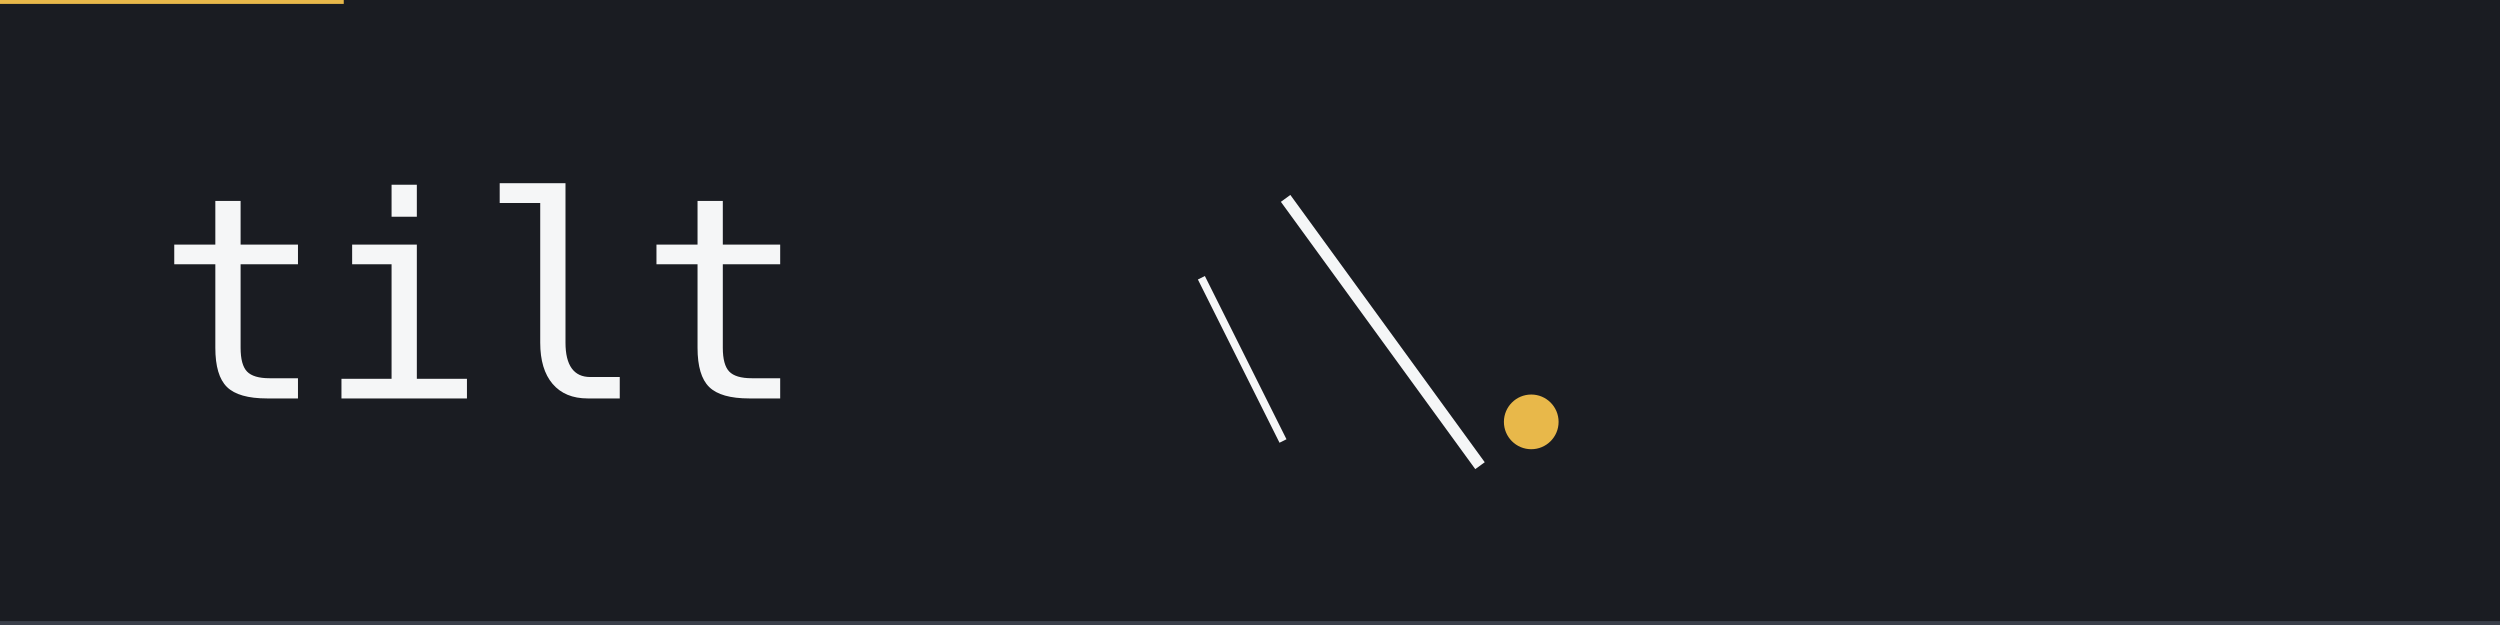
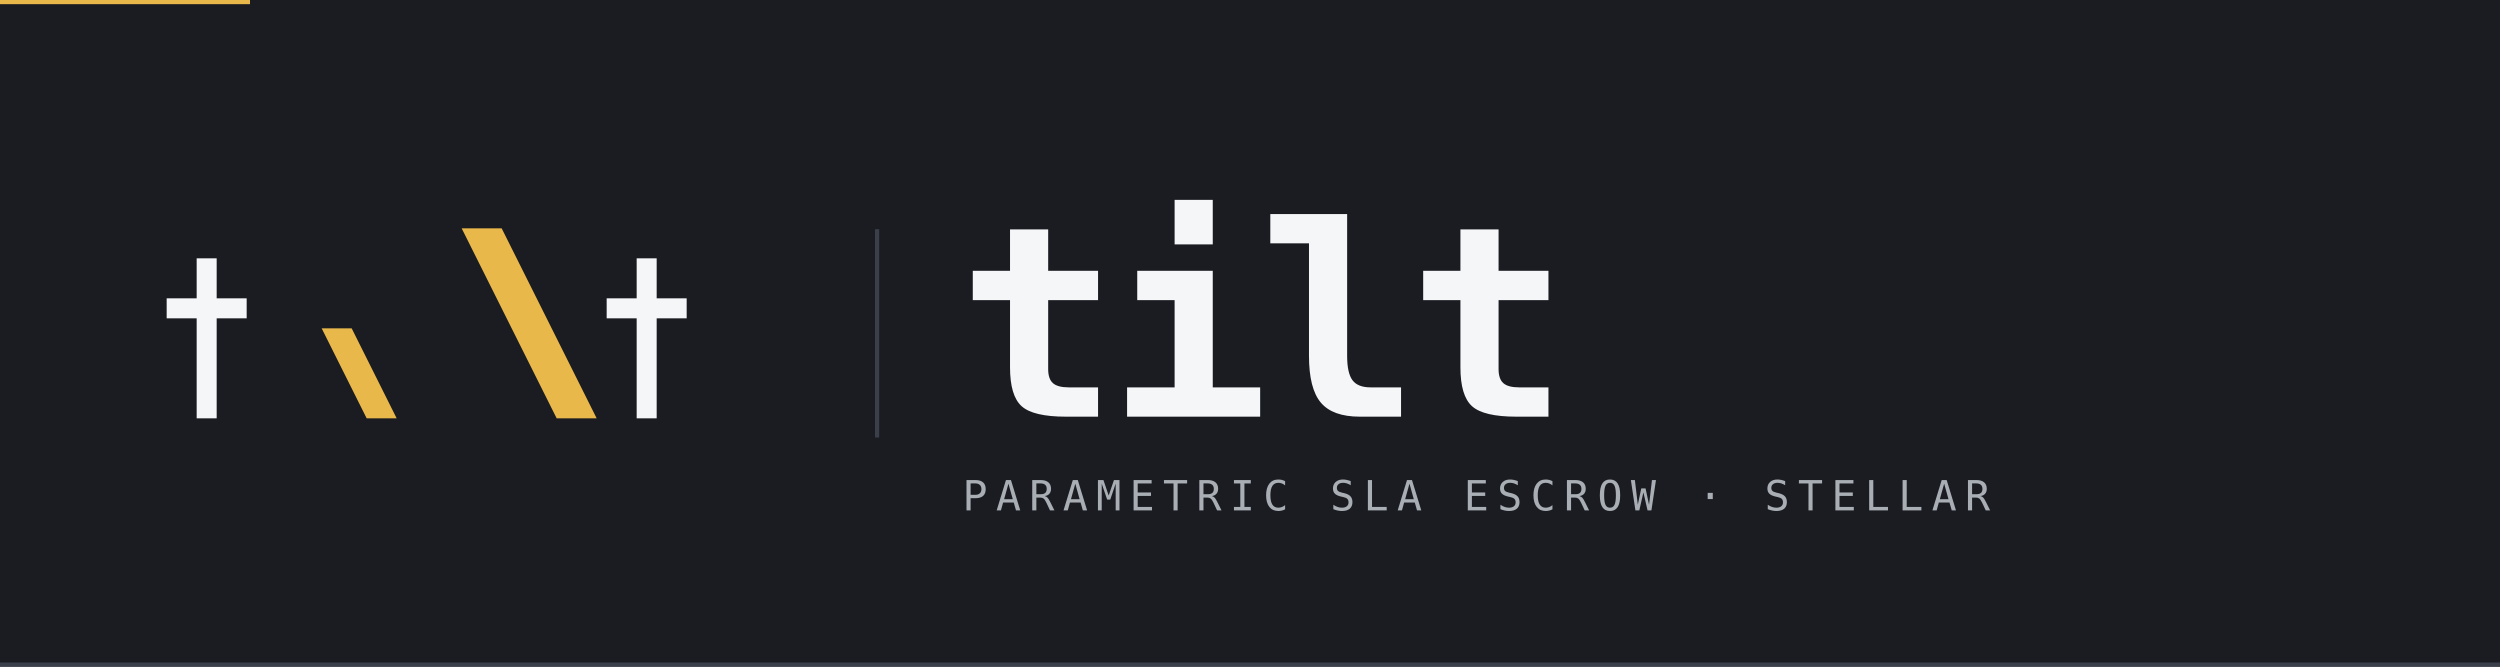
- <svg xmlns="http://www.w3.org/2000/svg" viewBox="0 0 640 160" fill="none" role="img" aria-label="tilt">
-   <rect width="640" height="160" fill="#1a1c22" />
-   <rect x="0" y="0" width="88" height="1" fill="#e8b84a" />
-   <rect x="0" y="159" width="640" height="1" fill="#3a3f4a" />
-   <text x="40" y="102" font-family="'Azeret Mono', 'JetBrains Mono', ui-monospace, monospace" font-size="72" font-weight="400" fill="#f5f6f7" letter-spacing="-2.2">tilt</text>
-   <line x1="308" y1="72" x2="328" y2="112" stroke="#f5f6f7" stroke-width="2" stroke-linecap="square" />
-   <line x1="330" y1="52" x2="378" y2="118" stroke="#f5f6f7" stroke-width="3" stroke-linecap="square" />
-   <circle cx="392" cy="108" r="7" fill="#e8b84a" />
+ <svg xmlns="http://www.w3.org/2000/svg" viewBox="0 0 1200 320" fill="none" role="img" aria-label="tilt — parametric SLA escrow on Stellar">
+   <rect width="1200" height="320" fill="#1a1c22" />
+   <rect x="0" y="0" width="120" height="2" fill="#e8b84a" />
+   <rect x="0" y="318" width="1200" height="2" fill="#3a3f4a" />
+   <g transform="translate(80, 100) scale(2.4)">
+     <rect x="6" y="10" width="4" height="32" fill="#f5f6f7" />
+     <rect x="0" y="18" width="16" height="4" fill="#f5f6f7" />
+     <polygon points="40,42 46,42 37,24 31,24" fill="#e8b84a" />
+     <polygon points="78,42 86,42 67,4  59,4" fill="#e8b84a" />
+     <rect x="94" y="10" width="4" height="32" fill="#f5f6f7" />
+     <rect x="88" y="18" width="16" height="4" fill="#f5f6f7" />
+   </g>
+   <rect x="420" y="110" width="2" height="100" fill="#3a3f4a" />
+   <text x="460" y="200" font-family="'JetBrains Mono', ui-monospace, Menlo, Consolas, monospace" font-size="128" font-weight="700" fill="#f5f6f7" letter-spacing="-5">tilt</text>
+   <text x="462" y="245" font-family="'JetBrains Mono', ui-monospace, Menlo, Consolas, monospace" font-size="20" font-weight="400" fill="#a8aeb4" letter-spacing="4">PARAMETRIC SLA ESCROW · STELLAR</text>
</svg>
